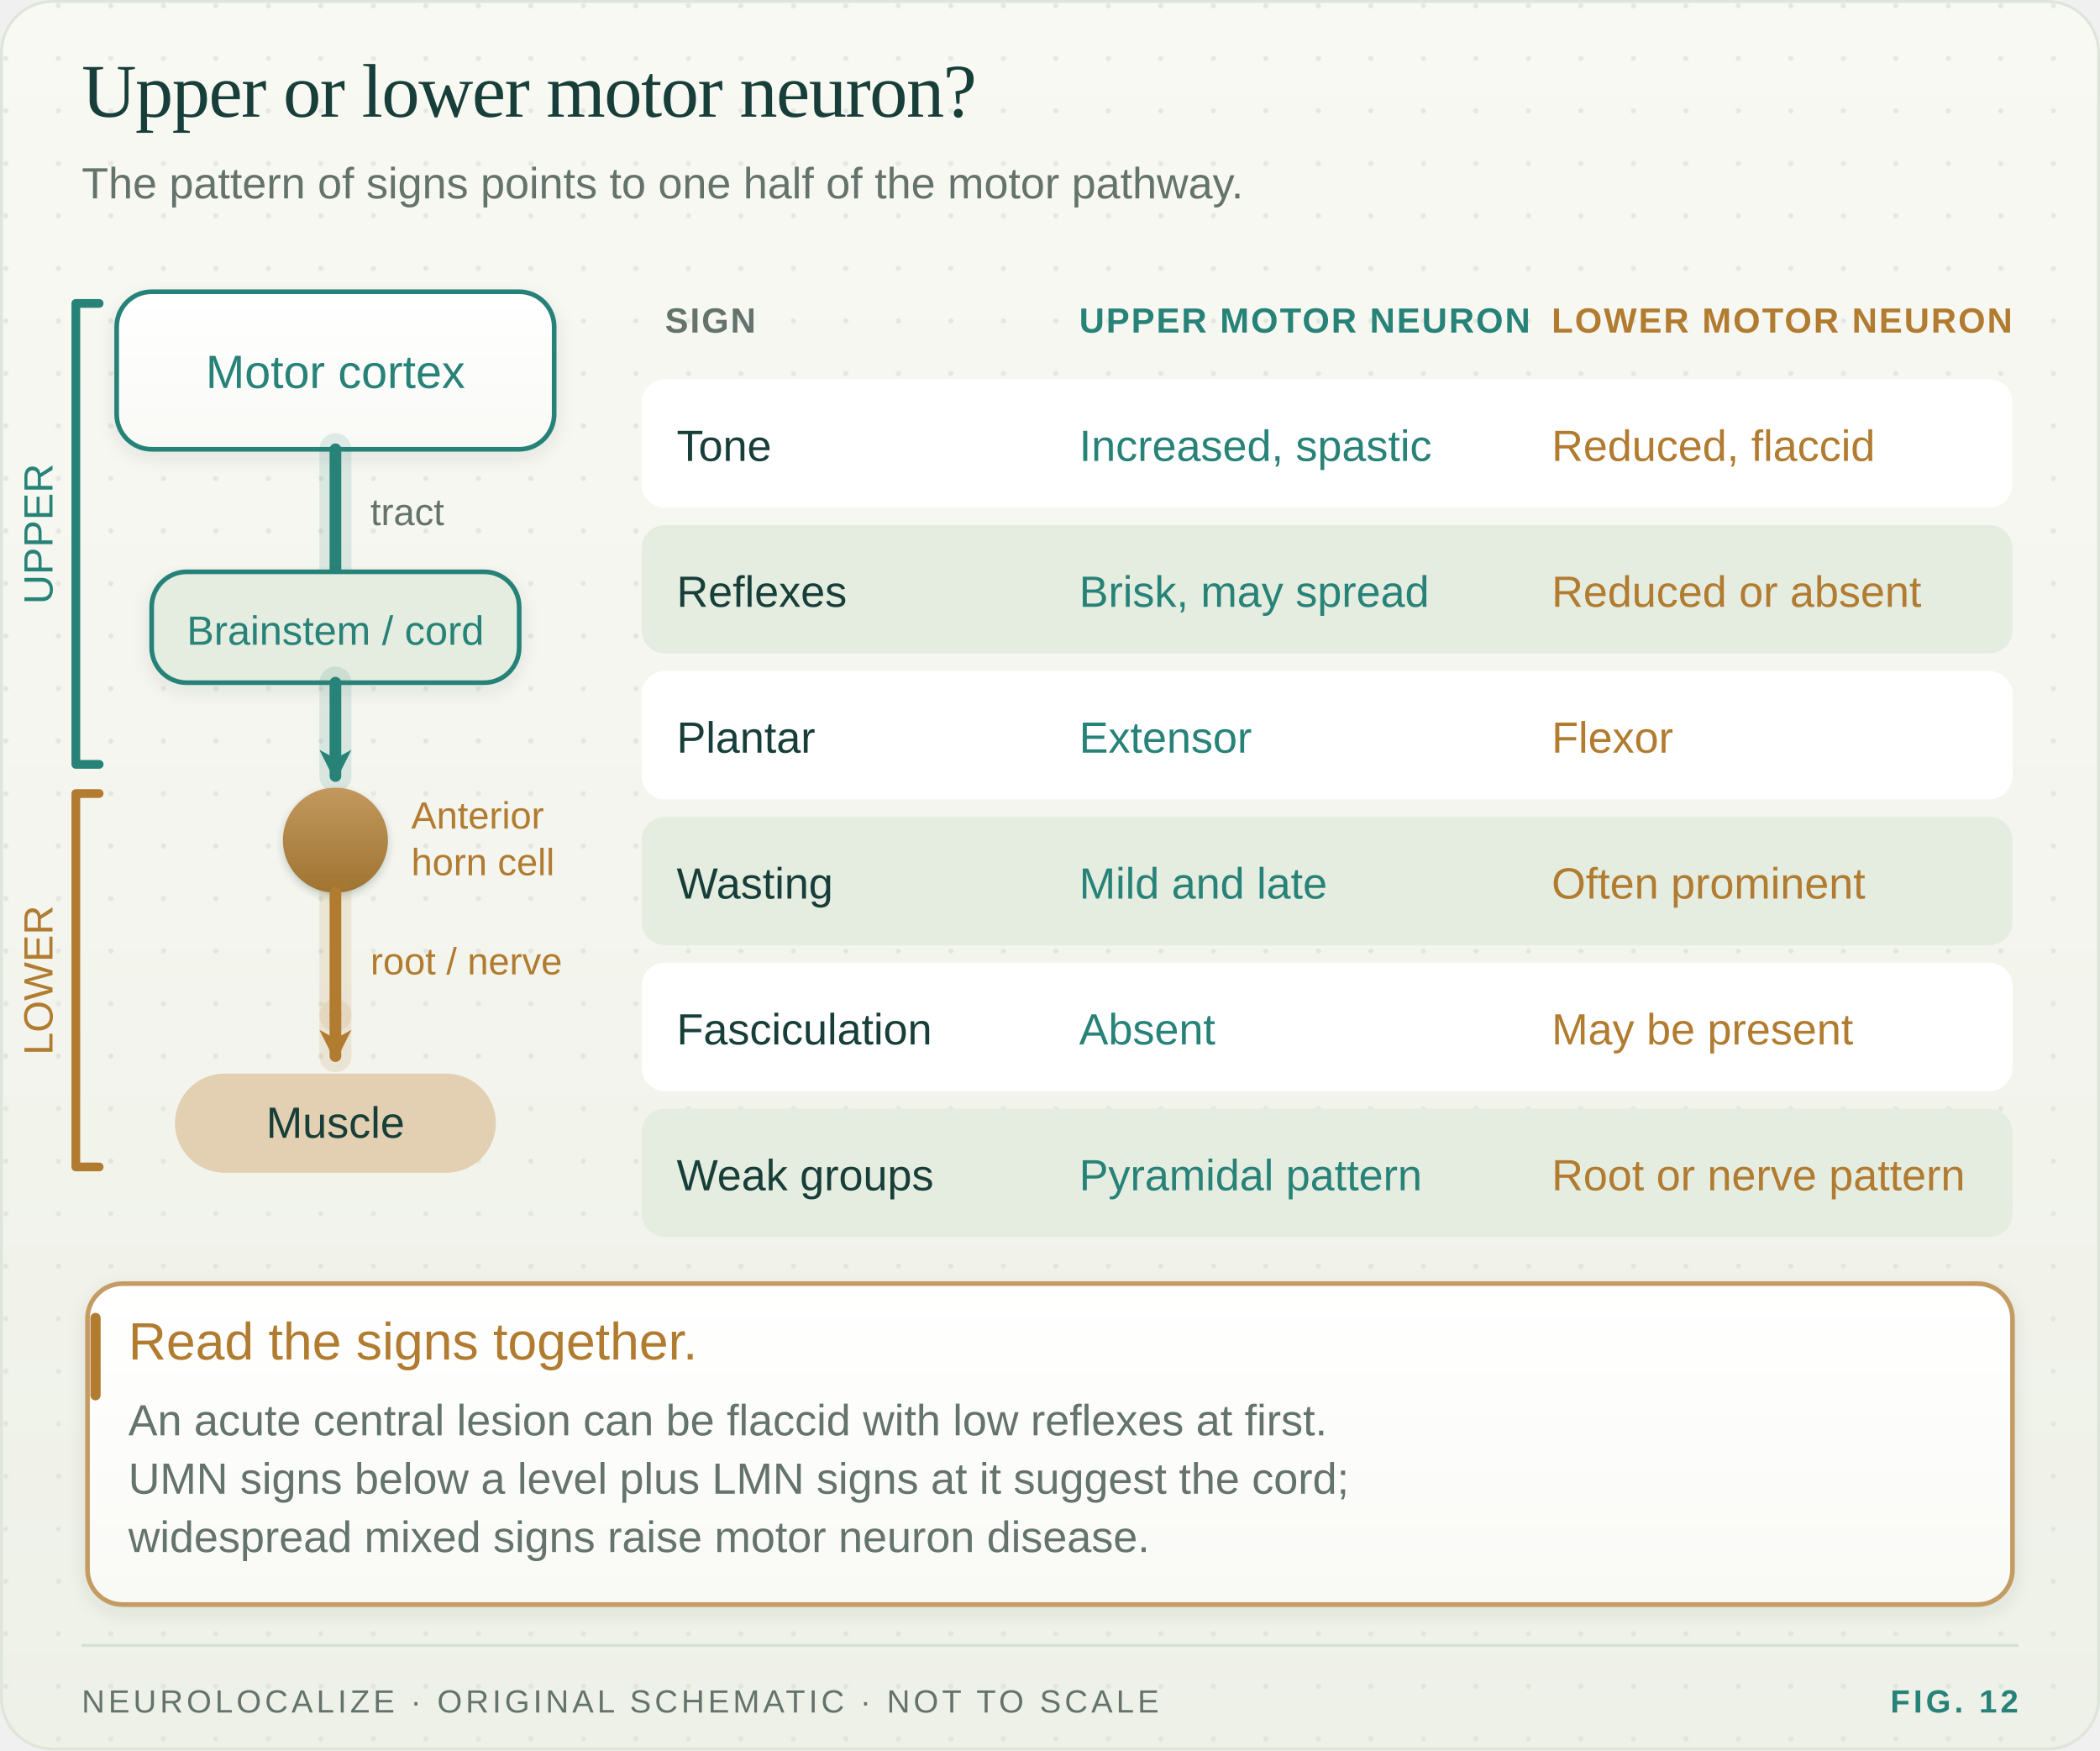
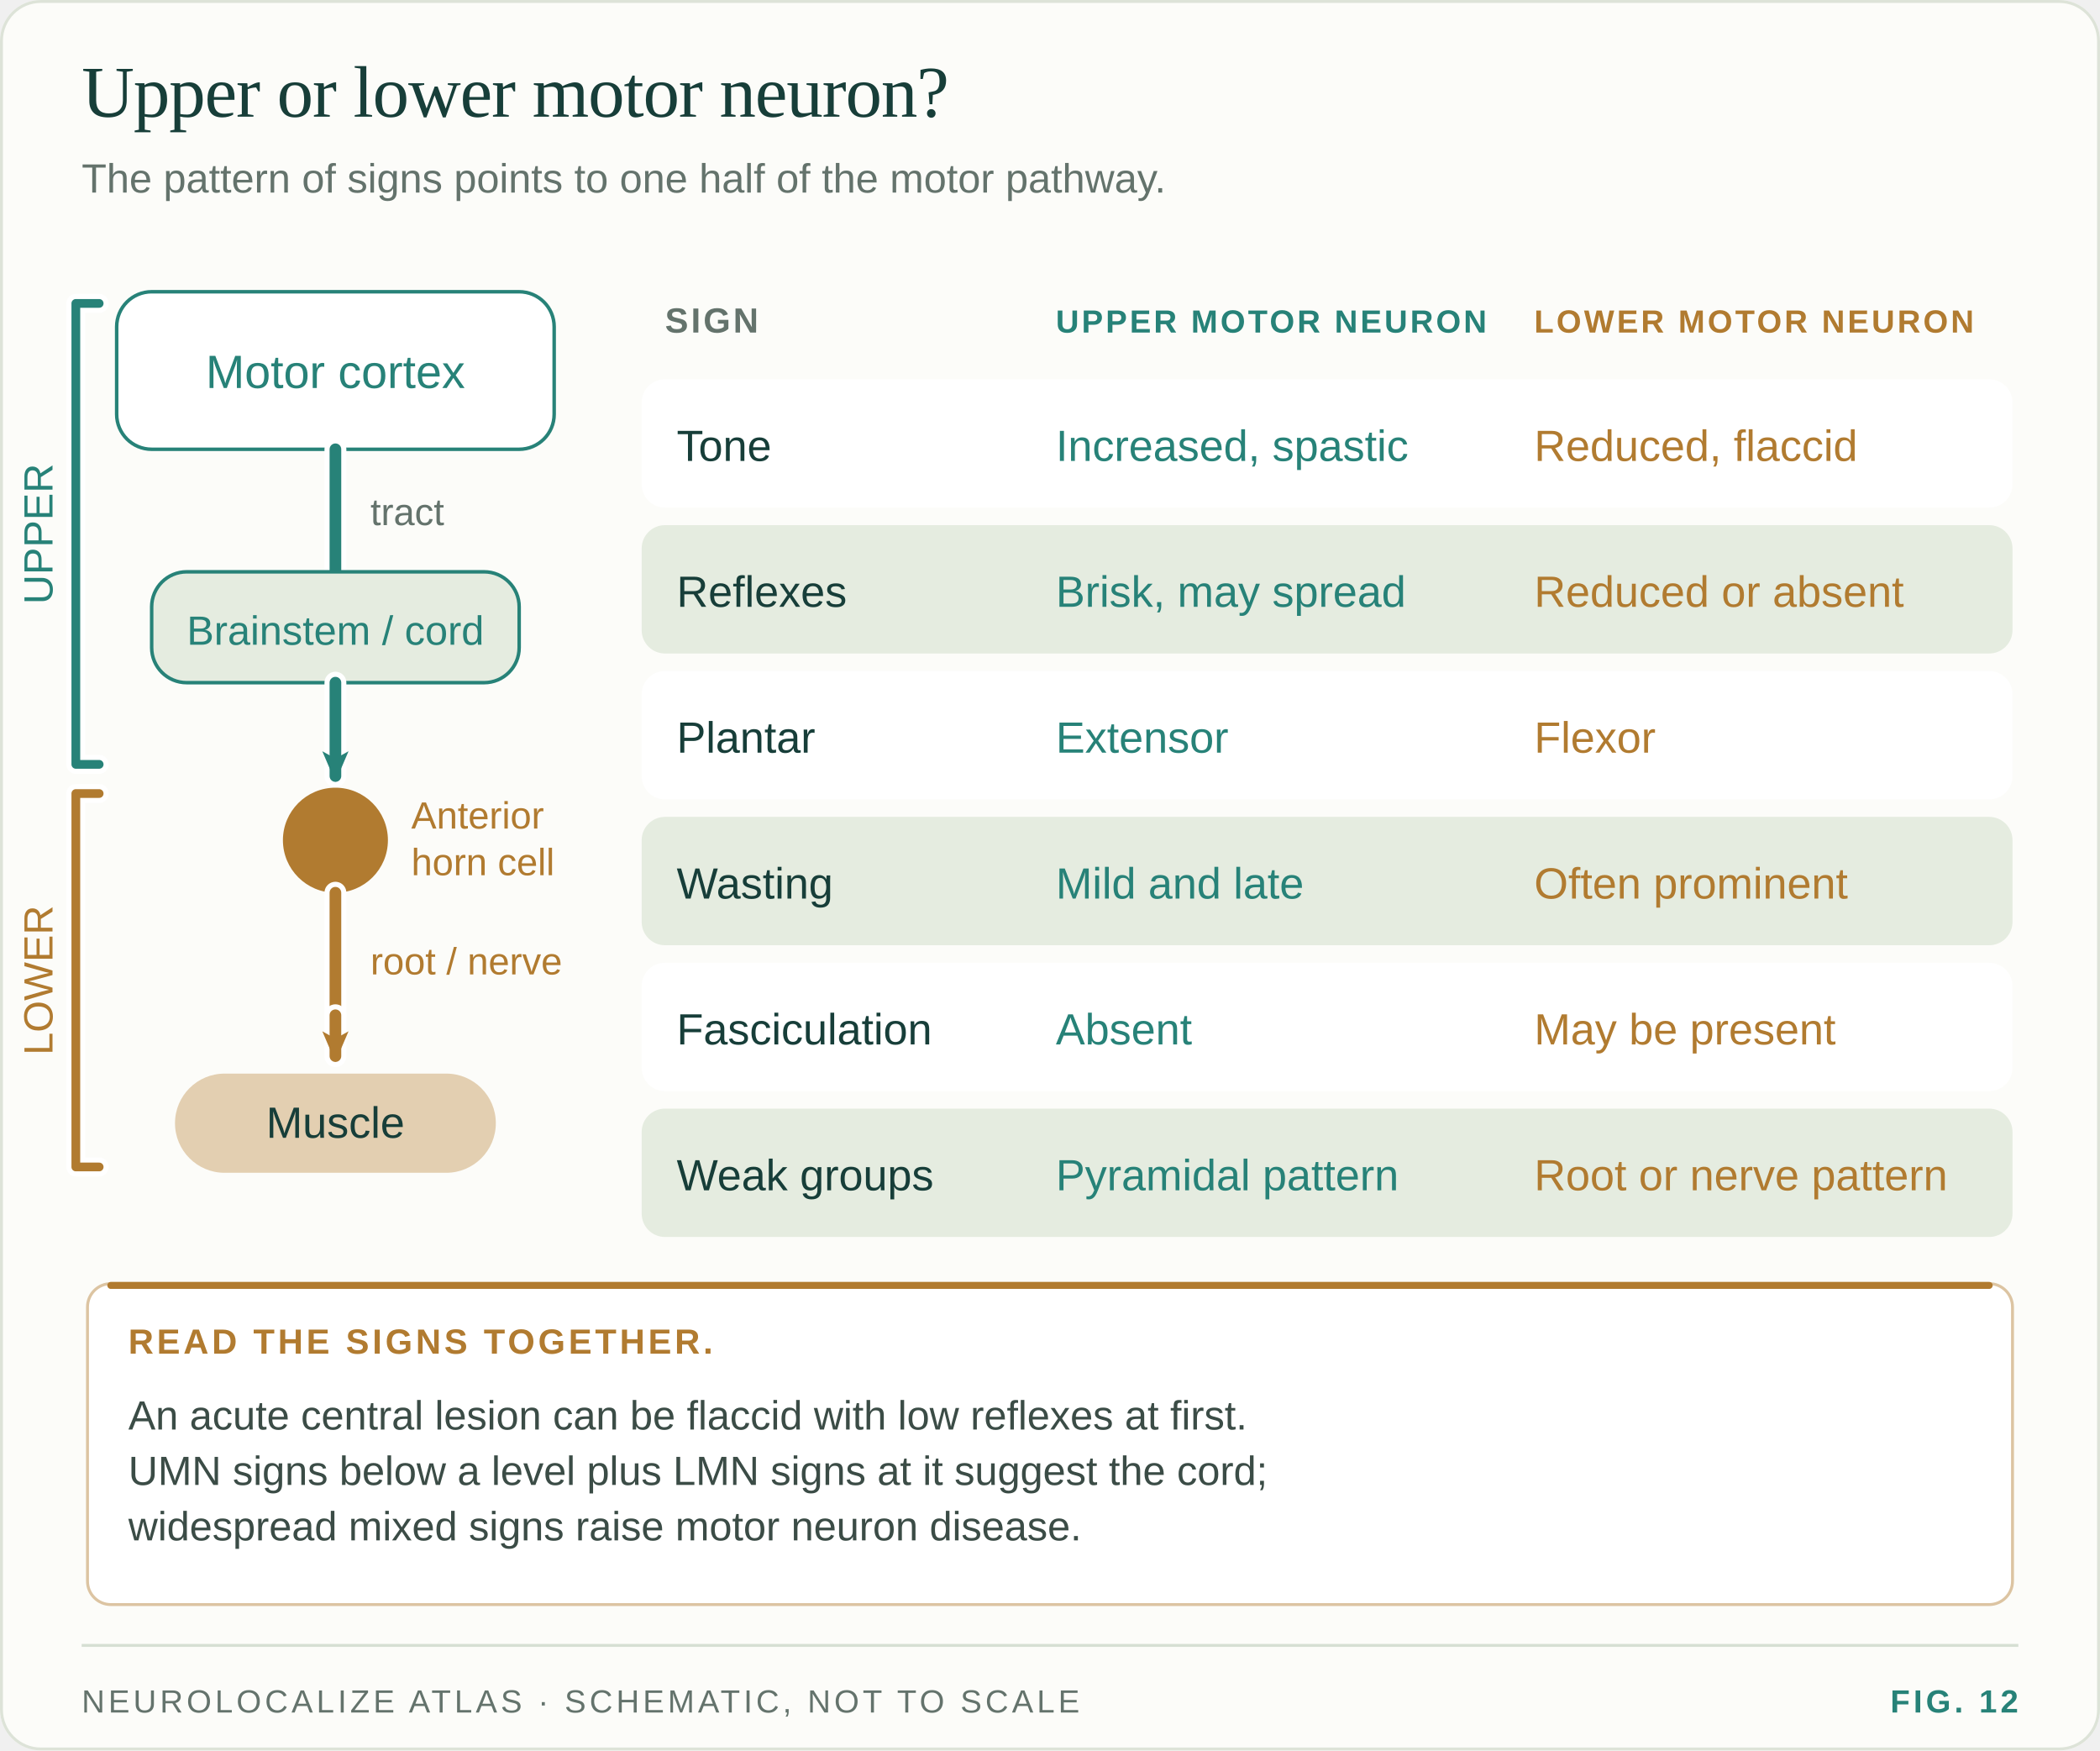
<svg xmlns="http://www.w3.org/2000/svg" width="720" height="600" viewBox="0 0 720 600" role="img">
  <defs>
    <linearGradient id="bg" x1="0" y1="0" x2="0" y2="1">
      <stop offset="0" stop-color="#f9f9f4" />
      <stop offset="1" stop-color="#eef1e8" />
    </linearGradient>
    <linearGradient id="card" x1="0" y1="0" x2="0" y2="1">
      <stop offset="0" stop-color="#ffffff" />
      <stop offset="1" stop-color="#f9faf6" />
    </linearGradient>
    <pattern id="dots" width="18" height="18" patternUnits="userSpaceOnUse">
      <circle cx="2" cy="2" r=".9" fill="#d3dbcf" />
    </pattern>
    <filter id="shadow" x="-10%" y="-10%" width="120%" height="130%">
      <feDropShadow dx="0" dy="2" stdDeviation="3" flood-color="#173e39" flood-opacity=".09" />
    </filter>
    <filter id="lift" x="-40%" y="-40%" width="180%" height="190%">
      <feDropShadow dx="0" dy="1.2" stdDeviation="1.4" flood-color="#173e39" flood-opacity=".22" />
    </filter>
-     <marker id="arrow-278278" markerUnits="userSpaceOnUse" markerWidth="16" markerHeight="16" refX="11" refY="8" orient="auto">
-       <path d="M2 2.5L13 8L2 13.5L5 8Z" fill="#278278" />
+     <marker id="arrow-278278" markerUnits="userSpaceOnUse" markerWidth="14" markerHeight="14" refX="10" refY="7" orient="auto">
+       <path d="M1.5 2.5L12 7L1.5 11.5L4 7Z" fill="#278278" />
    </marker>
-     <linearGradient id="gb17b30" x1="0" y1="0" x2="0" y2="1">
-       <stop offset="0" stop-color="#c2985e" />
-       <stop offset="1" stop-color="#9f7431" />
-     </linearGradient>
-     <marker id="arrow-b17b30" markerUnits="userSpaceOnUse" markerWidth="16" markerHeight="16" refX="11" refY="8" orient="auto">
-       <path d="M2 2.5L13 8L2 13.5L5 8Z" fill="#b17b30" />
+     <marker id="arrow-b17b30" markerUnits="userSpaceOnUse" markerWidth="14" markerHeight="14" refX="10" refY="7" orient="auto">
+       <path d="M1.5 2.5L12 7L1.5 11.5L4 7Z" fill="#b17b30" />
    </marker>
  </defs>
-   <rect width="720" height="600" rx="18" fill="url(#bg)" />
-   <rect width="720" height="600" rx="18" fill="url(#dots)" opacity=".55" />
-   <rect x=".5" y=".5" width="719" height="599" rx="17.5" fill="none" stroke="#dfe5da" />
+   <rect width="720" height="600" rx="14" fill="#fcfcf9" />
+   <rect x=".5" y=".5" width="719" height="599" rx="13.5" fill="none" stroke="#dde3d8" />
  <g font-family="Arial,Helvetica,sans-serif">
-     <text x="28" y="40" font-size="26" fill="#173e39" font-family="Georgia,'Times New Roman',serif" letter-spacing="-.4">Upper or lower motor neuron?</text>
-     <text x="28" y="68" font-size="15" fill="#64736c" text-anchor="start">The pattern of signs points to one half of the motor pathway.</text>
-     <rect x="40" y="100" width="150" height="54" rx="12" fill="url(#card)" stroke="#278278" stroke-width="1.6" filter="url(#shadow)" />
+     <text x="28" y="40" font-size="25" fill="#173e39" font-family="Georgia,'Times New Roman',serif" letter-spacing="-.3">Upper or lower motor neuron?</text>
+     <text x="28" y="66" font-size="14" fill="#64736c" text-anchor="start">The pattern of signs points to one half of the motor pathway.</text>
+     <rect x="40" y="100" width="150" height="54" rx="12" fill="#ffffff" stroke="#278278" stroke-width="1.2" />
    <text x="115" y="133" font-size="16" fill="#278278" text-anchor="middle">Motor cortex</text>
-     <path d="M115 154L115 196" fill="none" stroke="#278278" stroke-width="11" stroke-opacity=".13" stroke-linecap="round" stroke-linejoin="round" />
+     <path d="M115 154L115 196" fill="none" stroke="#ffffff" stroke-width="7.5" stroke-linecap="round" stroke-linejoin="round" />
    <path d="M115 154L115 196" fill="none" stroke="#278278" stroke-width="4" stroke-linecap="round" stroke-linejoin="round" />
    <text x="127" y="180" font-size="13" fill="#64736c" text-anchor="start">tract</text>
-     <rect x="52" y="196" width="126" height="38" rx="12" fill="#e5ece0" stroke="#278278" stroke-width="1.6" filter="url(#shadow)" />
+     <rect x="52" y="196" width="126" height="38" rx="12" fill="#e5ece0" stroke="#278278" stroke-width="1.2" />
    <text x="115" y="221" font-size="14" fill="#278278" text-anchor="middle">Brainstem / cord</text>
-     <path d="M115 234L115 266" fill="none" stroke="#278278" stroke-width="11" stroke-opacity=".13" stroke-linecap="round" stroke-linejoin="round" />
+     <path d="M115 234L115 266" fill="none" stroke="#ffffff" stroke-width="7.5" stroke-linecap="round" stroke-linejoin="round" />
    <path d="M115 234L115 266" fill="none" stroke="#278278" stroke-width="4" stroke-linecap="round" stroke-linejoin="round" marker-end="url(#arrow-278278)" />
-     <circle cx="115" cy="288" r="18" fill="url(#gb17b30)" filter="url(#lift)" />
+     <circle cx="115" cy="288" r="18" fill="#b17b30" />
    <text x="141" y="284" font-size="13" fill="#b17b30" text-anchor="start">Anterior</text>
    <text x="141" y="300" font-size="13" fill="#b17b30" text-anchor="start">horn cell</text>
-     <path d="M115 306L115 348" fill="none" stroke="#b17b30" stroke-width="11" stroke-opacity=".13" stroke-linecap="round" stroke-linejoin="round" />
+     <path d="M115 306L115 348" fill="none" stroke="#ffffff" stroke-width="7.5" stroke-linecap="round" stroke-linejoin="round" />
    <path d="M115 306L115 348" fill="none" stroke="#b17b30" stroke-width="4" stroke-linecap="round" stroke-linejoin="round" />
    <text x="127" y="334" font-size="13" fill="#b17b30" text-anchor="start">root / nerve</text>
-     <path d="M115 348L115 362" fill="none" stroke="#b17b30" stroke-width="11" stroke-opacity=".13" stroke-linecap="round" stroke-linejoin="round" />
+     <path d="M115 348L115 362" fill="none" stroke="#ffffff" stroke-width="7.5" stroke-linecap="round" stroke-linejoin="round" />
    <path d="M115 348L115 362" fill="none" stroke="#b17b30" stroke-width="4" stroke-linecap="round" stroke-linejoin="round" marker-end="url(#arrow-b17b30)" />
    <rect x="60" y="368" width="110" height="34" rx="17" fill="#e3cfb1" />
    <text x="115" y="390" font-size="15" fill="#173e39" text-anchor="middle">Muscle</text>
+     <path d="M34 104L26 104L26 262L34 262" fill="none" stroke="#ffffff" stroke-width="6.5" stroke-linecap="round" stroke-linejoin="round" />
    <path d="M34 104L26 104L26 262L34 262" fill="none" stroke="#278278" stroke-width="3" stroke-linecap="round" stroke-linejoin="round" />
    <text x="18" y="183" font-size="14" fill="#278278" text-anchor="middle" transform="rotate(-90 18 183)">UPPER</text>
+     <path d="M34 272L26 272L26 400L34 400" fill="none" stroke="#ffffff" stroke-width="6.5" stroke-linecap="round" stroke-linejoin="round" />
    <path d="M34 272L26 272L26 400L34 400" fill="none" stroke="#b17b30" stroke-width="3" stroke-linecap="round" stroke-linejoin="round" />
    <text x="18" y="336" font-size="14" fill="#b17b30" text-anchor="middle" transform="rotate(-90 18 336)">LOWER</text>
-     <text x="228" y="114" font-size="12" fill="#64736c" text-anchor="start" font-weight="700" letter-spacing=".6">SIGN</text>
-     <text x="370" y="114" font-size="12" fill="#278278" text-anchor="start" font-weight="700" letter-spacing=".6">UPPER MOTOR NEURON</text>
-     <text x="532" y="114" font-size="12" fill="#b17b30" text-anchor="start" font-weight="700" letter-spacing=".6">LOWER MOTOR NEURON</text>
+     <text x="228" y="114" font-size="12" fill="#64736c" text-anchor="start" font-weight="700" letter-spacing=".9">SIGN</text>
+     <text x="362" y="114" font-size="11" fill="#278278" text-anchor="start" font-weight="700" letter-spacing=".9">UPPER MOTOR NEURON</text>
+     <text x="526" y="114" font-size="11" fill="#b17b30" text-anchor="start" font-weight="700" letter-spacing=".9">LOWER MOTOR NEURON</text>
    <rect x="220" y="130" width="470" height="44" rx="8" fill="#ffffff" />
    <text x="232" y="158" font-size="15" fill="#173e39" text-anchor="start">Tone</text>
-     <text x="370" y="158" font-size="15" fill="#278278" text-anchor="start">Increased, spastic</text>
-     <text x="532" y="158" font-size="15" fill="#b17b30" text-anchor="start">Reduced, flaccid</text>
+     <text x="362" y="158" font-size="15" fill="#278278" text-anchor="start">Increased, spastic</text>
+     <text x="526" y="158" font-size="15" fill="#b17b30" text-anchor="start">Reduced, flaccid</text>
    <rect x="220" y="180" width="470" height="44" rx="8" fill="#e5ece0" />
    <text x="232" y="208" font-size="15" fill="#173e39" text-anchor="start">Reflexes</text>
-     <text x="370" y="208" font-size="15" fill="#278278" text-anchor="start">Brisk, may spread</text>
-     <text x="532" y="208" font-size="15" fill="#b17b30" text-anchor="start">Reduced or absent</text>
+     <text x="362" y="208" font-size="15" fill="#278278" text-anchor="start">Brisk, may spread</text>
+     <text x="526" y="208" font-size="15" fill="#b17b30" text-anchor="start">Reduced or absent</text>
    <rect x="220" y="230" width="470" height="44" rx="8" fill="#ffffff" />
    <text x="232" y="258" font-size="15" fill="#173e39" text-anchor="start">Plantar</text>
-     <text x="370" y="258" font-size="15" fill="#278278" text-anchor="start">Extensor</text>
-     <text x="532" y="258" font-size="15" fill="#b17b30" text-anchor="start">Flexor</text>
+     <text x="362" y="258" font-size="15" fill="#278278" text-anchor="start">Extensor</text>
+     <text x="526" y="258" font-size="15" fill="#b17b30" text-anchor="start">Flexor</text>
    <rect x="220" y="280" width="470" height="44" rx="8" fill="#e5ece0" />
    <text x="232" y="308" font-size="15" fill="#173e39" text-anchor="start">Wasting</text>
-     <text x="370" y="308" font-size="15" fill="#278278" text-anchor="start">Mild and late</text>
-     <text x="532" y="308" font-size="15" fill="#b17b30" text-anchor="start">Often prominent</text>
+     <text x="362" y="308" font-size="15" fill="#278278" text-anchor="start">Mild and late</text>
+     <text x="526" y="308" font-size="15" fill="#b17b30" text-anchor="start">Often prominent</text>
    <rect x="220" y="330" width="470" height="44" rx="8" fill="#ffffff" />
    <text x="232" y="358" font-size="15" fill="#173e39" text-anchor="start">Fasciculation</text>
-     <text x="370" y="358" font-size="15" fill="#278278" text-anchor="start">Absent</text>
-     <text x="532" y="358" font-size="15" fill="#b17b30" text-anchor="start">May be present</text>
+     <text x="362" y="358" font-size="15" fill="#278278" text-anchor="start">Absent</text>
+     <text x="526" y="358" font-size="15" fill="#b17b30" text-anchor="start">May be present</text>
    <rect x="220" y="380" width="470" height="44" rx="8" fill="#e5ece0" />
    <text x="232" y="408" font-size="15" fill="#173e39" text-anchor="start">Weak groups</text>
-     <text x="370" y="408" font-size="15" fill="#278278" text-anchor="start">Pyramidal pattern</text>
-     <text x="532" y="408" font-size="15" fill="#b17b30" text-anchor="start">Root or nerve pattern</text>
-     <rect x="30" y="440" width="660" height="110" rx="12" fill="url(#card)" stroke="#c49c64" stroke-width="1.6" filter="url(#shadow)" />
-     <rect x="31" y="450" width="3.5" height="30" rx="1.75" fill="#b17b30" />
-     <text x="44" y="466" font-size="18" fill="#b17b30" text-anchor="start">Read the signs together.</text>
-     <text x="44" y="492" font-size="15" fill="#64736c" text-anchor="start">An acute central lesion can be flaccid with low reflexes at first.</text>
-     <text x="44" y="512" font-size="15" fill="#64736c" text-anchor="start">UMN signs below a level plus LMN signs at it suggest the cord;</text>
-     <text x="44" y="532" font-size="15" fill="#64736c" text-anchor="start">widespread mixed signs raise motor neuron disease.</text>
+     <text x="362" y="408" font-size="15" fill="#278278" text-anchor="start">Pyramidal pattern</text>
+     <text x="526" y="408" font-size="15" fill="#b17b30" text-anchor="start">Root or nerve pattern</text>
+     <rect x="30" y="440" width="660" height="110" rx="8" fill="#ffffff" stroke="#dcc4a2" stroke-width="1" />
+     <path d="M38 440.6L682 440.6" stroke="#b17b30" stroke-width="2.4" stroke-linecap="round" />
+     <text x="44" y="464" font-size="12" fill="#b17b30" font-weight="700" letter-spacing="1.1">READ THE SIGNS TOGETHER.</text>
+     <text x="44" y="490" font-size="14" fill="#3b4c46" text-anchor="start">An acute central lesion can be flaccid with low reflexes at first.</text>
+     <text x="44" y="509" font-size="14" fill="#3b4c46" text-anchor="start">UMN signs below a level plus LMN signs at it suggest the cord;</text>
+     <text x="44" y="528" font-size="14" fill="#3b4c46" text-anchor="start">widespread mixed signs raise motor neuron disease.</text>
    <path d="M28 564L692 564" fill="none" stroke="#d6dfd3" stroke-width="1" />
-     <text x="28" y="587" font-size="11" fill="#64736c" letter-spacing="1.2">NEUROLOCALIZE  ·  ORIGINAL SCHEMATIC  ·  NOT TO SCALE</text>
+     <text x="28" y="587" font-size="11" fill="#64736c" letter-spacing="1.2">NEUROLOCALIZE ATLAS  ·  SCHEMATIC, NOT TO SCALE</text>
    <text x="692" y="587" font-size="11" fill="#278278" text-anchor="end" letter-spacing="1.2" font-weight="700">FIG. 12</text>
  </g>
</svg>
